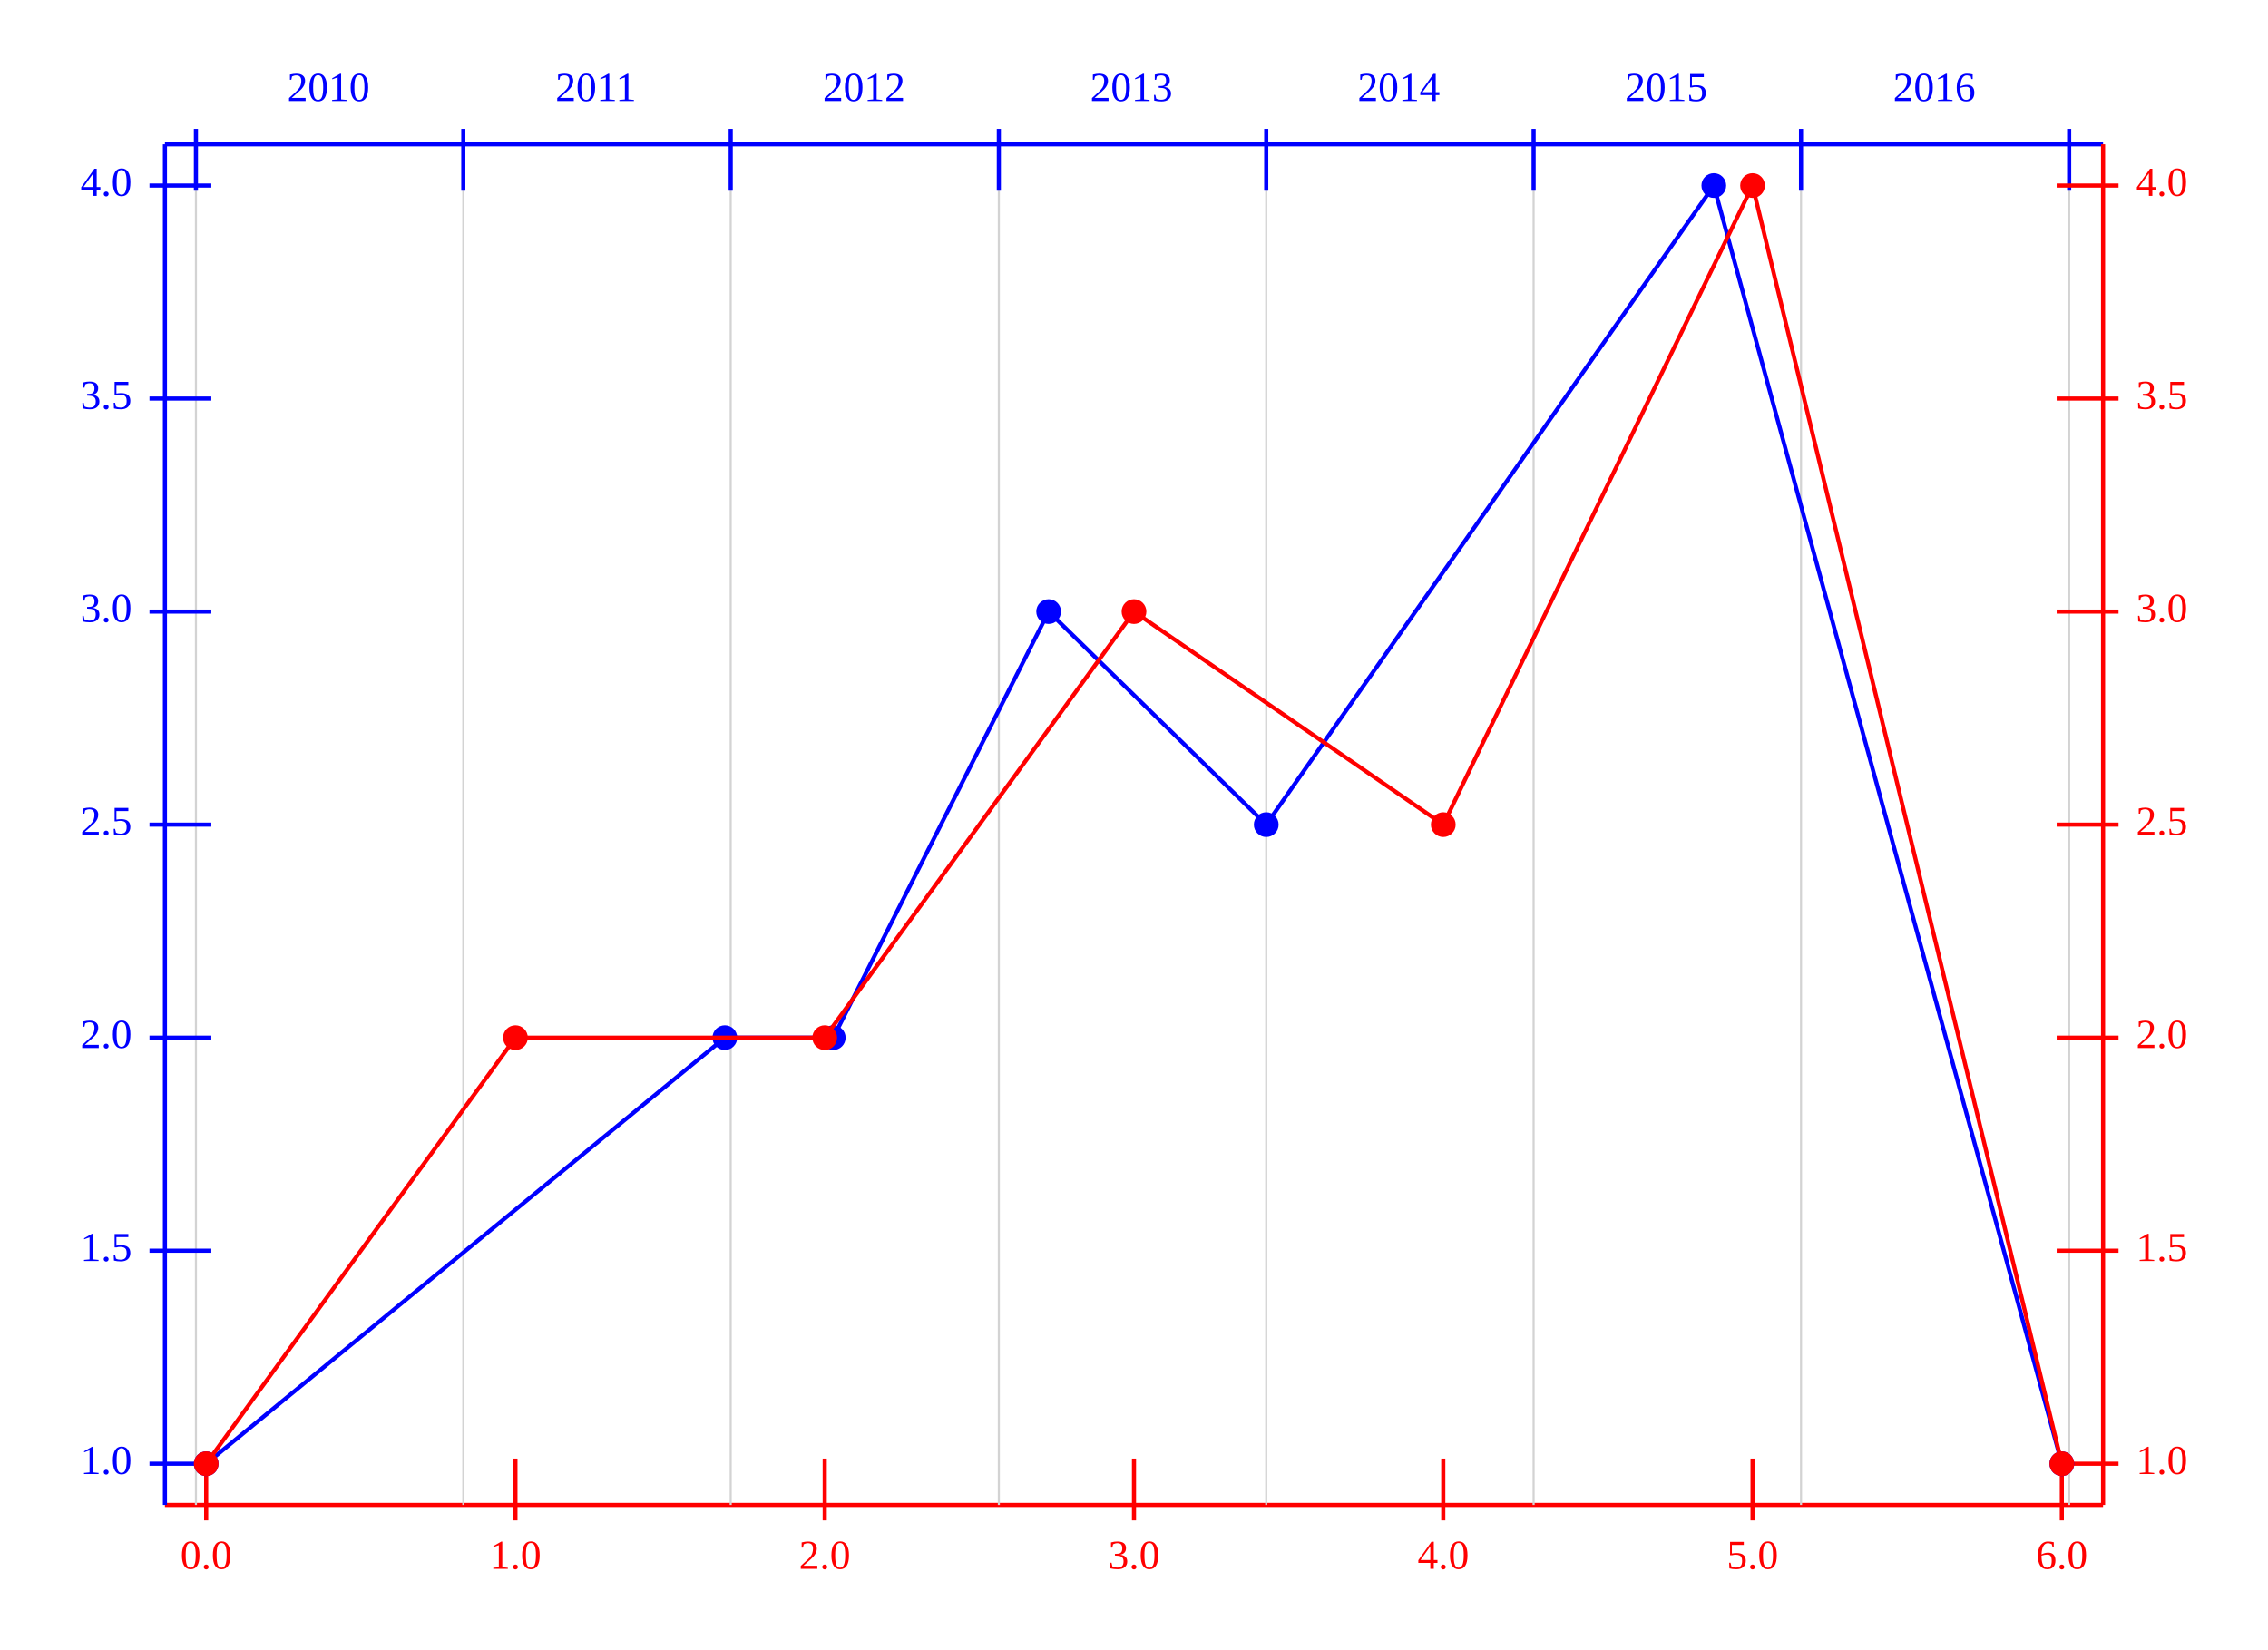
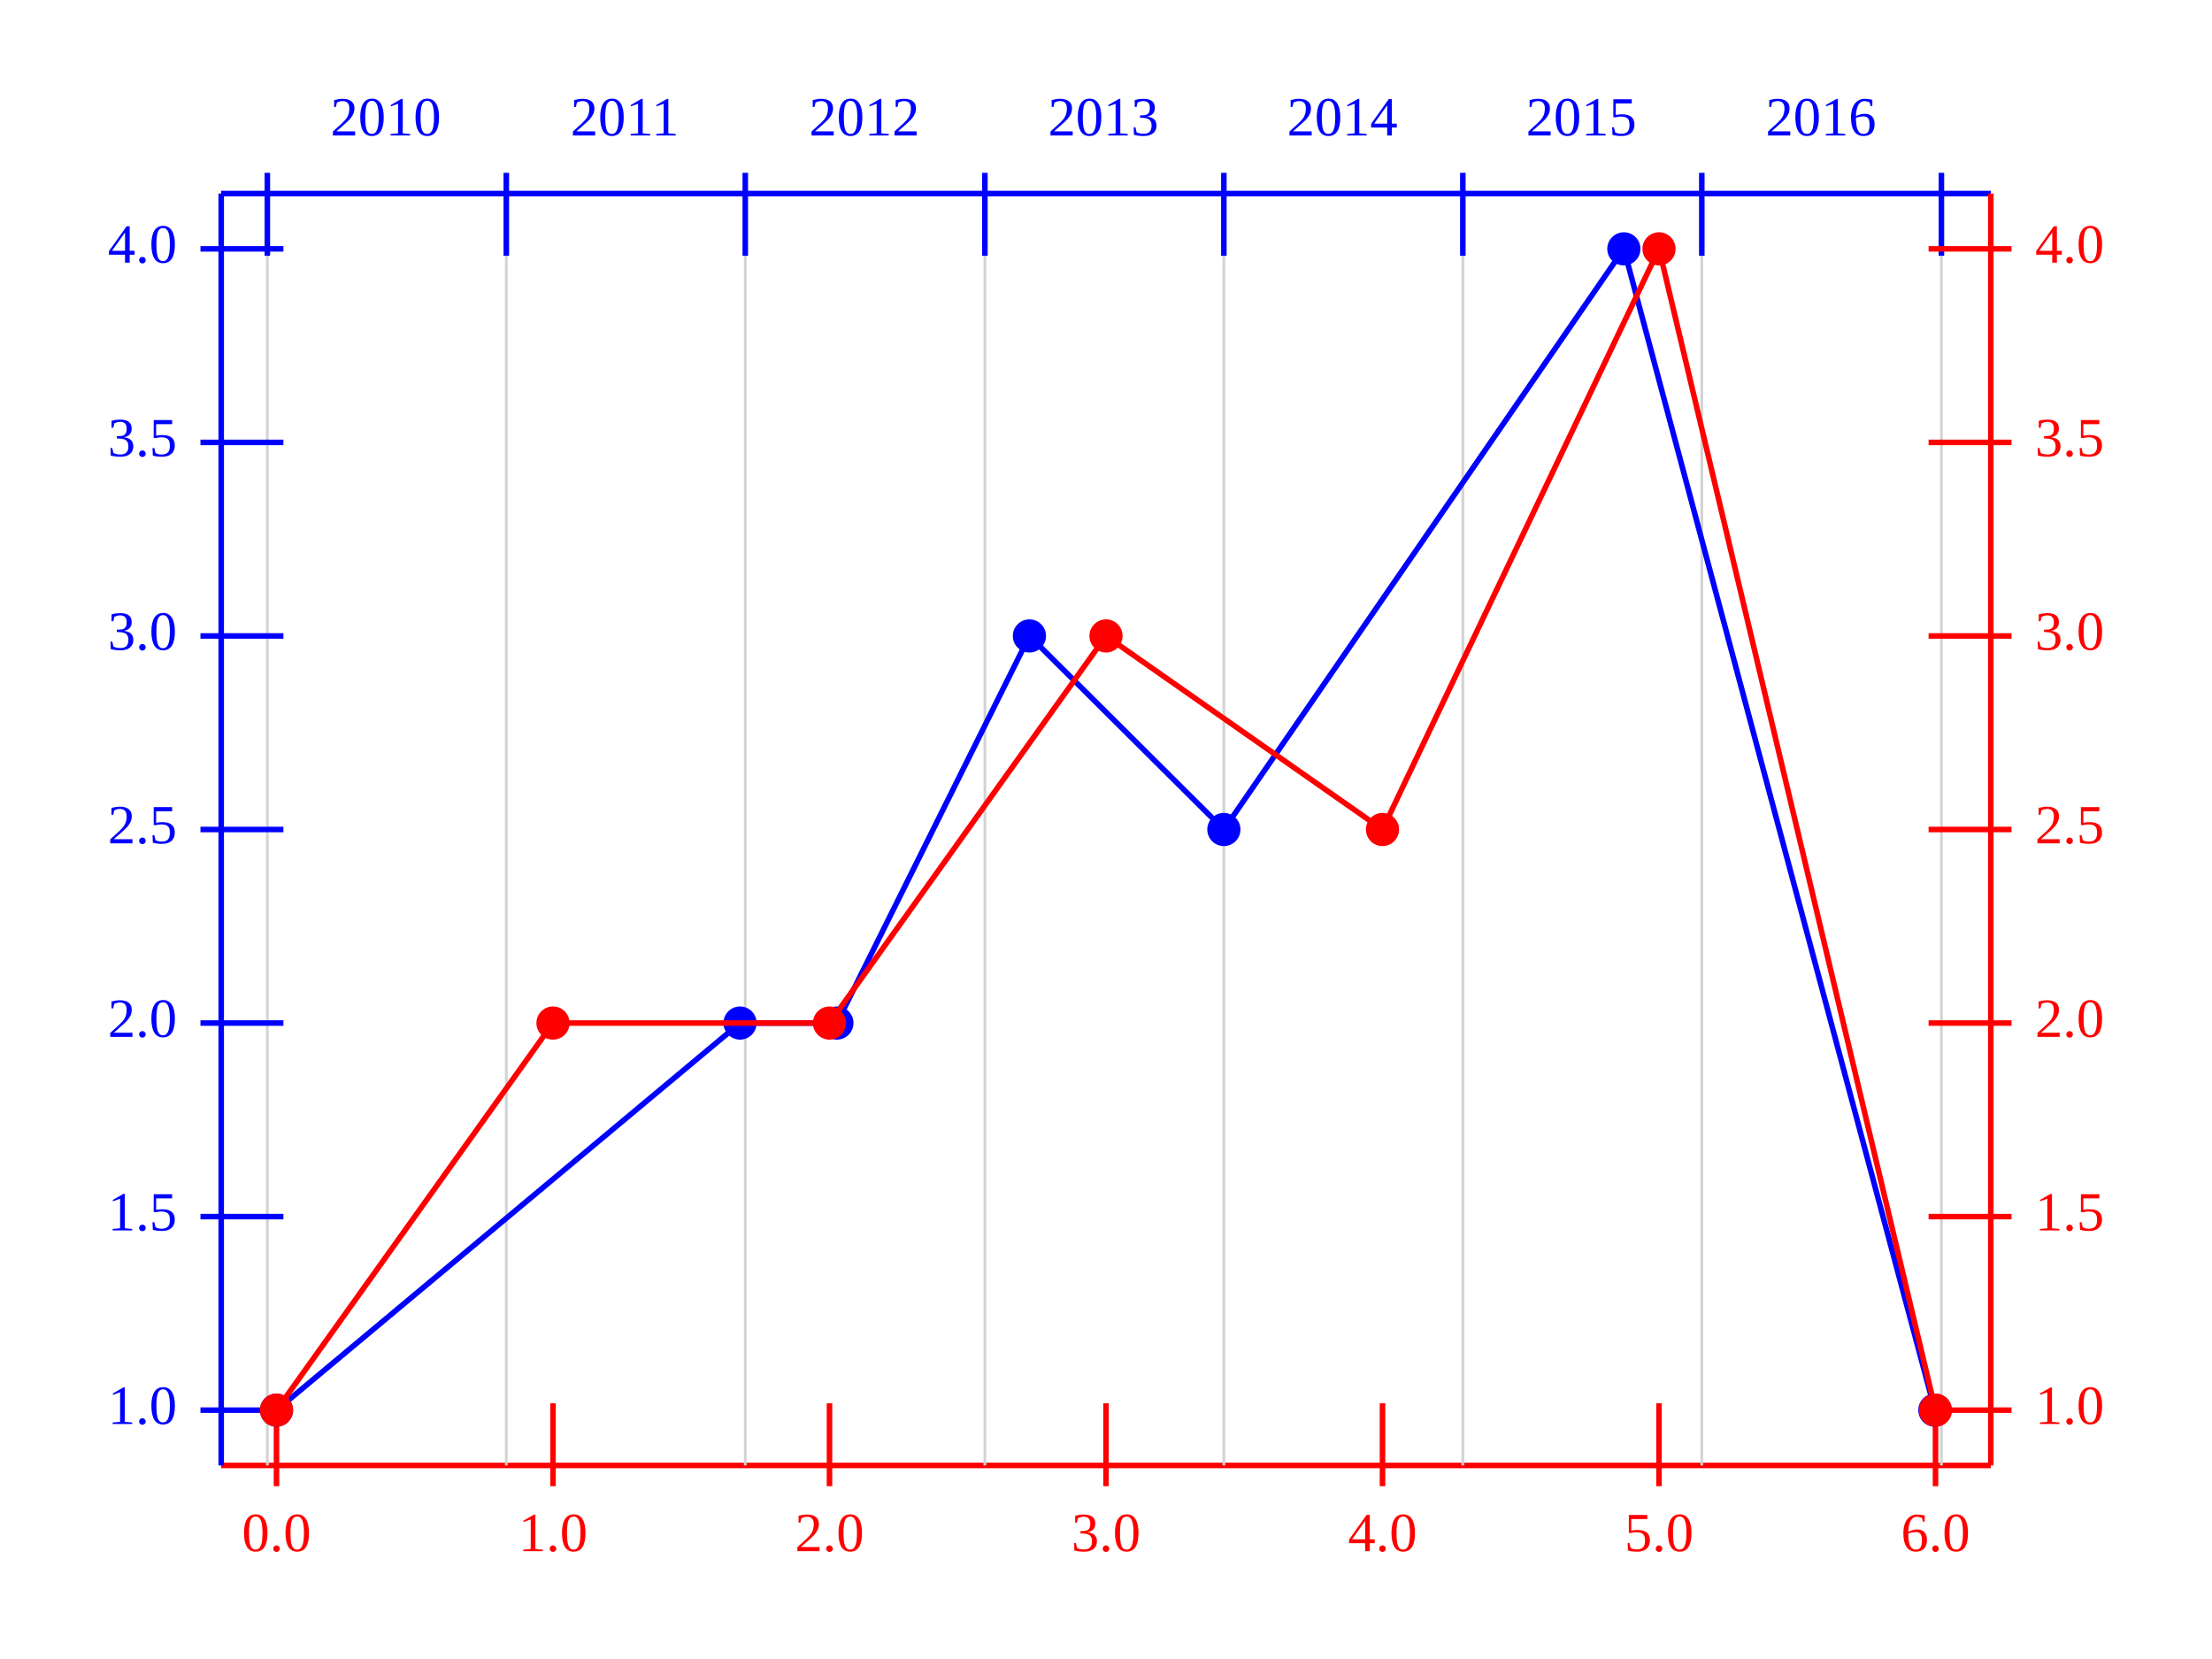
- <svg width="550" height="400">
+ <svg width="400" height="300">
  <g>
    <g>
      <g>
        <g>
-           <line class="xAxisTick" x1="50" x2="50" y1="368.75" y2="353.75" stroke="red" stroke-width="1" />
-           <text class="xAxisTickLabel" x="50" y="380.5" transform="rotate(0 50 380.5)" text-anchor="middle" fill="red" font-size="10">0.0</text>
+           <line class="xAxisTick" x1="50" x2="50" y1="268.75" y2="253.75" stroke="red" stroke-width="1" />
+           <text class="xAxisTickLabel" x="50" y="280.5" transform="rotate(0 50 280.5)" text-anchor="middle" fill="red" font-size="10">0.0</text>
        </g>
        <g>
-           <line class="xAxisTick" x1="125" x2="125" y1="368.75" y2="353.75" stroke="red" stroke-width="1" />
-           <text class="xAxisTickLabel" x="125" y="380.5" transform="rotate(0 125 380.5)" text-anchor="middle" fill="red" font-size="10">1.0</text>
+           <line class="xAxisTick" x1="100" x2="100" y1="268.75" y2="253.75" stroke="red" stroke-width="1" />
+           <text class="xAxisTickLabel" x="100" y="280.5" transform="rotate(0 100 280.5)" text-anchor="middle" fill="red" font-size="10">1.0</text>
        </g>
        <g>
-           <line class="xAxisTick" x1="200" x2="200" y1="368.75" y2="353.75" stroke="red" stroke-width="1" />
-           <text class="xAxisTickLabel" x="200" y="380.5" transform="rotate(0 200 380.5)" text-anchor="middle" fill="red" font-size="10">2.0</text>
+           <line class="xAxisTick" x1="150" x2="150" y1="268.75" y2="253.75" stroke="red" stroke-width="1" />
+           <text class="xAxisTickLabel" x="150" y="280.5" transform="rotate(0 150 280.5)" text-anchor="middle" fill="red" font-size="10">2.0</text>
        </g>
        <g>
-           <line class="xAxisTick" x1="275" x2="275" y1="368.75" y2="353.75" stroke="red" stroke-width="1" />
-           <text class="xAxisTickLabel" x="275" y="380.5" transform="rotate(0 275 380.5)" text-anchor="middle" fill="red" font-size="10">3.0</text>
+           <line class="xAxisTick" x1="200" x2="200" y1="268.75" y2="253.75" stroke="red" stroke-width="1" />
+           <text class="xAxisTickLabel" x="200" y="280.5" transform="rotate(0 200 280.5)" text-anchor="middle" fill="red" font-size="10">3.0</text>
        </g>
        <g>
-           <line class="xAxisTick" x1="350" x2="350" y1="368.75" y2="353.75" stroke="red" stroke-width="1" />
-           <text class="xAxisTickLabel" x="350" y="380.5" transform="rotate(0 350 380.5)" text-anchor="middle" fill="red" font-size="10">4.0</text>
+           <line class="xAxisTick" x1="250" x2="250" y1="268.75" y2="253.75" stroke="red" stroke-width="1" />
+           <text class="xAxisTickLabel" x="250" y="280.5" transform="rotate(0 250 280.5)" text-anchor="middle" fill="red" font-size="10">4.0</text>
        </g>
        <g>
-           <line class="xAxisTick" x1="425" x2="425" y1="368.75" y2="353.75" stroke="red" stroke-width="1" />
-           <text class="xAxisTickLabel" x="425" y="380.5" transform="rotate(0 425 380.5)" text-anchor="middle" fill="red" font-size="10">5.0</text>
+           <line class="xAxisTick" x1="300" x2="300" y1="268.75" y2="253.75" stroke="red" stroke-width="1" />
+           <text class="xAxisTickLabel" x="300" y="280.5" transform="rotate(0 300 280.5)" text-anchor="middle" fill="red" font-size="10">5.0</text>
        </g>
        <g>
-           <line class="xAxisTick" x1="500" x2="500" y1="368.75" y2="353.75" stroke="red" stroke-width="1" />
-           <text class="xAxisTickLabel" x="500" y="380.5" transform="rotate(0 500 380.5)" text-anchor="middle" fill="red" font-size="10">6.0</text>
+           <line class="xAxisTick" x1="350" x2="350" y1="268.75" y2="253.75" stroke="red" stroke-width="1" />
+           <text class="xAxisTickLabel" x="350" y="280.5" transform="rotate(0 350 280.5)" text-anchor="middle" fill="red" font-size="10">6.0</text>
        </g>
        <g>
-           <line class="xAxisLine" stroke="red" stroke-width="1" x1="40" x2="510" y1="365" y2="365" />
+           <line class="xAxisLine" stroke="red" stroke-width="1" x1="40" x2="360" y1="265" y2="265" />
        </g>
      </g>
      <g>
        <g>
-           <line class="xAxisTickGrid" x1="47.513" x2="47.513" y1="35" y2="365" stroke="LightGray" stroke-width="0.5" />
-           <line class="xAxisTick" x1="47.513" x2="47.513" y1="31.25" y2="46.25" stroke="blue" stroke-width="1" />
-           <text class="xAxisTickLabel" x="79.661" y="24.5" transform="rotate(0 79.66098 24.5)" text-anchor="middle" fill="blue" font-size="10">2010</text>
+           <line class="xAxisTickGrid" x1="48.344" x2="48.344" y1="35" y2="265" stroke="LightGray" stroke-width="0.5" />
+           <line class="xAxisTick" x1="48.344" x2="48.344" y1="31.25" y2="46.25" stroke="blue" stroke-width="1" />
+           <text class="xAxisTickLabel" x="69.767" y="24.5" transform="rotate(0 69.76744 24.5)" text-anchor="middle" fill="blue" font-size="10">2010</text>
        </g>
        <g>
-           <line class="xAxisTickGrid" x1="112.357" x2="112.357" y1="35" y2="365" stroke="LightGray" stroke-width="0.5" />
-           <line class="xAxisTick" x1="112.357" x2="112.357" y1="31.25" y2="46.25" stroke="blue" stroke-width="1" />
-           <text class="xAxisTickLabel" x="144.505" y="24.5" transform="rotate(0 144.505 24.5)" text-anchor="middle" fill="blue" font-size="10">2011</text>
+           <line class="xAxisTickGrid" x1="91.556" x2="91.556" y1="35" y2="265" stroke="LightGray" stroke-width="0.5" />
+           <line class="xAxisTick" x1="91.556" x2="91.556" y1="31.25" y2="46.25" stroke="blue" stroke-width="1" />
+           <text class="xAxisTickLabel" x="112.98" y="24.5" transform="rotate(0 112.9802 24.5)" text-anchor="middle" fill="blue" font-size="10">2011</text>
        </g>
        <g>
-           <line class="xAxisTickGrid" x1="177.201" x2="177.201" y1="35" y2="365" stroke="LightGray" stroke-width="0.5" />
-           <line class="xAxisTick" x1="177.201" x2="177.201" y1="31.25" y2="46.25" stroke="blue" stroke-width="1" />
-           <text class="xAxisTickLabel" x="209.527" y="24.5" transform="rotate(0 209.5267 24.5)" text-anchor="middle" fill="blue" font-size="10">2012</text>
+           <line class="xAxisTickGrid" x1="134.769" x2="134.769" y1="35" y2="265" stroke="LightGray" stroke-width="0.5" />
+           <line class="xAxisTick" x1="134.769" x2="134.769" y1="31.25" y2="46.25" stroke="blue" stroke-width="1" />
+           <text class="xAxisTickLabel" x="156.311" y="24.5" transform="rotate(0 156.3113 24.5)" text-anchor="middle" fill="blue" font-size="10">2012</text>
        </g>
        <g>
-           <line class="xAxisTickGrid" x1="242.223" x2="242.223" y1="35" y2="365" stroke="LightGray" stroke-width="0.5" />
-           <line class="xAxisTick" x1="242.223" x2="242.223" y1="31.25" y2="46.25" stroke="blue" stroke-width="1" />
-           <text class="xAxisTickLabel" x="274.371" y="24.5" transform="rotate(0 274.3708 24.5)" text-anchor="middle" fill="blue" font-size="10">2013</text>
+           <line class="xAxisTickGrid" x1="178.1" x2="178.1" y1="35" y2="265" stroke="LightGray" stroke-width="0.5" />
+           <line class="xAxisTick" x1="178.1" x2="178.1" y1="31.25" y2="46.25" stroke="blue" stroke-width="1" />
+           <text class="xAxisTickLabel" x="199.524" y="24.5" transform="rotate(0 199.524 24.5)" text-anchor="middle" fill="blue" font-size="10">2013</text>
        </g>
        <g>
-           <line class="xAxisTickGrid" x1="307.067" x2="307.067" y1="35" y2="365" stroke="LightGray" stroke-width="0.5" />
-           <line class="xAxisTick" x1="307.067" x2="307.067" y1="31.25" y2="46.25" stroke="blue" stroke-width="1" />
-           <text class="xAxisTickLabel" x="339.215" y="24.5" transform="rotate(0 339.2149 24.5)" text-anchor="middle" fill="blue" font-size="10">2014</text>
+           <line class="xAxisTickGrid" x1="221.313" x2="221.313" y1="35" y2="265" stroke="LightGray" stroke-width="0.5" />
+           <line class="xAxisTick" x1="221.313" x2="221.313" y1="31.25" y2="46.25" stroke="blue" stroke-width="1" />
+           <text class="xAxisTickLabel" x="242.737" y="24.5" transform="rotate(0 242.7367 24.5)" text-anchor="middle" fill="blue" font-size="10">2014</text>
        </g>
        <g>
-           <line class="xAxisTickGrid" x1="371.911" x2="371.911" y1="35" y2="365" stroke="LightGray" stroke-width="0.5" />
-           <line class="xAxisTick" x1="371.911" x2="371.911" y1="31.25" y2="46.25" stroke="blue" stroke-width="1" />
-           <text class="xAxisTickLabel" x="404.059" y="24.5" transform="rotate(0 404.0589 24.5)" text-anchor="middle" fill="blue" font-size="10">2015</text>
+           <line class="xAxisTickGrid" x1="264.526" x2="264.526" y1="35" y2="265" stroke="LightGray" stroke-width="0.5" />
+           <line class="xAxisTick" x1="264.526" x2="264.526" y1="31.25" y2="46.25" stroke="blue" stroke-width="1" />
+           <text class="xAxisTickLabel" x="285.949" y="24.5" transform="rotate(0 285.9494 24.5)" text-anchor="middle" fill="blue" font-size="10">2015</text>
        </g>
        <g>
-           <line class="xAxisTickGrid" x1="436.755" x2="436.755" y1="35" y2="365" stroke="LightGray" stroke-width="0.5" />
-           <line class="xAxisTick" x1="436.755" x2="436.755" y1="31.25" y2="46.25" stroke="blue" stroke-width="1" />
-           <text class="xAxisTickLabel" x="469.081" y="24.5" transform="rotate(0 469.0806 24.5)" text-anchor="middle" fill="blue" font-size="10">2016</text>
+           <line class="xAxisTickGrid" x1="307.738" x2="307.738" y1="35" y2="265" stroke="LightGray" stroke-width="0.5" />
+           <line class="xAxisTick" x1="307.738" x2="307.738" y1="31.25" y2="46.25" stroke="blue" stroke-width="1" />
+           <text class="xAxisTickLabel" x="329.28" y="24.5" transform="rotate(0 329.2805 24.5)" text-anchor="middle" fill="blue" font-size="10">2016</text>
        </g>
        <g>
-           <line class="xAxisTickGrid" x1="501.777" x2="501.777" y1="35" y2="365" stroke="LightGray" stroke-width="0.5" />
-           <line class="xAxisTick" x1="501.777" x2="501.777" y1="31.25" y2="46.25" stroke="blue" stroke-width="1" />
+           <line class="xAxisTickGrid" x1="351.069" x2="351.069" y1="35" y2="265" stroke="LightGray" stroke-width="0.5" />
+           <line class="xAxisTick" x1="351.069" x2="351.069" y1="31.25" y2="46.25" stroke="blue" stroke-width="1" />
        </g>
        <g>
-           <line class="xAxisLine" stroke="blue" stroke-width="1" x1="40" x2="510" y1="35" y2="35" />
+           <line class="xAxisLine" stroke="blue" stroke-width="1" x1="40" x2="360" y1="35" y2="35" />
        </g>
      </g>
      <g>
        <g>
-           <line class="yAxisTick" x1="36.25" x2="51.25" y1="355" y2="355" stroke="blue" stroke-width="1" />
-           <text class="yAxisTickLabel" x="32" y="357.5" transform="rotate(0 32 357.5)" text-anchor="end" fill="blue" font-size="10">1.0</text>
+           <line class="yAxisTick" x1="36.25" x2="51.25" y1="255" y2="255" stroke="blue" stroke-width="1" />
+           <text class="yAxisTickLabel" x="32" y="257.5" transform="rotate(0 32 257.5)" text-anchor="end" fill="blue" font-size="10">1.0</text>
        </g>
        <g>
-           <line class="yAxisTick" x1="36.25" x2="51.25" y1="303.333" y2="303.333" stroke="blue" stroke-width="1" />
-           <text class="yAxisTickLabel" x="32" y="305.833" transform="rotate(0 32 305.8333)" text-anchor="end" fill="blue" font-size="10">1.5</text>
+           <line class="yAxisTick" x1="36.25" x2="51.25" y1="220" y2="220" stroke="blue" stroke-width="1" />
+           <text class="yAxisTickLabel" x="32" y="222.5" transform="rotate(0 32 222.5)" text-anchor="end" fill="blue" font-size="10">1.5</text>
        </g>
        <g>
-           <line class="yAxisTick" x1="36.25" x2="51.25" y1="251.667" y2="251.667" stroke="blue" stroke-width="1" />
-           <text class="yAxisTickLabel" x="32" y="254.167" transform="rotate(0 32 254.1667)" text-anchor="end" fill="blue" font-size="10">2.0</text>
+           <line class="yAxisTick" x1="36.25" x2="51.25" y1="185" y2="185" stroke="blue" stroke-width="1" />
+           <text class="yAxisTickLabel" x="32" y="187.5" transform="rotate(0 32 187.5)" text-anchor="end" fill="blue" font-size="10">2.0</text>
        </g>
        <g>
-           <line class="yAxisTick" x1="36.25" x2="51.25" y1="200" y2="200" stroke="blue" stroke-width="1" />
-           <text class="yAxisTickLabel" x="32" y="202.5" transform="rotate(0 32 202.5)" text-anchor="end" fill="blue" font-size="10">2.5</text>
+           <line class="yAxisTick" x1="36.25" x2="51.25" y1="150" y2="150" stroke="blue" stroke-width="1" />
+           <text class="yAxisTickLabel" x="32" y="152.5" transform="rotate(0 32 152.5)" text-anchor="end" fill="blue" font-size="10">2.5</text>
        </g>
        <g>
-           <line class="yAxisTick" x1="36.25" x2="51.25" y1="148.333" y2="148.333" stroke="blue" stroke-width="1" />
-           <text class="yAxisTickLabel" x="32" y="150.833" transform="rotate(0 32 150.8333)" text-anchor="end" fill="blue" font-size="10">3.0</text>
+           <line class="yAxisTick" x1="36.25" x2="51.25" y1="115" y2="115" stroke="blue" stroke-width="1" />
+           <text class="yAxisTickLabel" x="32" y="117.5" transform="rotate(0 32 117.5)" text-anchor="end" fill="blue" font-size="10">3.0</text>
        </g>
        <g>
-           <line class="yAxisTick" x1="36.25" x2="51.25" y1="96.667" y2="96.667" stroke="blue" stroke-width="1" />
-           <text class="yAxisTickLabel" x="32" y="99.167" transform="rotate(0 32 99.16667)" text-anchor="end" fill="blue" font-size="10">3.5</text>
+           <line class="yAxisTick" x1="36.25" x2="51.25" y1="80" y2="80" stroke="blue" stroke-width="1" />
+           <text class="yAxisTickLabel" x="32" y="82.5" transform="rotate(0 32 82.5)" text-anchor="end" fill="blue" font-size="10">3.5</text>
        </g>
        <g>
          <line class="yAxisTick" x1="36.25" x2="51.25" y1="45" y2="45" stroke="blue" stroke-width="1" />
          <text class="yAxisTickLabel" x="32" y="47.5" transform="rotate(0 32 47.5)" text-anchor="end" fill="blue" font-size="10">4.0</text>
        </g>
        <g>
-           <line class="yAxisLine" stroke="blue" stroke-width="1" x1="40" x2="40" y1="365" y2="35" />
+           <line class="yAxisLine" stroke="blue" stroke-width="1" x1="40" x2="40" y1="265" y2="35" />
        </g>
      </g>
      <g>
        <g>
-           <line class="yAxisTick" x1="513.75" x2="498.75" y1="355" y2="355" stroke="red" stroke-width="1" />
-           <text class="yAxisTickLabel" x="518" y="357.5" transform="rotate(0 518 357.5)" text-anchor="start" fill="red" font-size="10">1.0</text>
+           <line class="yAxisTick" x1="363.75" x2="348.75" y1="255" y2="255" stroke="red" stroke-width="1" />
+           <text class="yAxisTickLabel" x="368" y="257.5" transform="rotate(0 368 257.5)" text-anchor="start" fill="red" font-size="10">1.0</text>
        </g>
        <g>
-           <line class="yAxisTick" x1="513.75" x2="498.75" y1="303.333" y2="303.333" stroke="red" stroke-width="1" />
-           <text class="yAxisTickLabel" x="518" y="305.833" transform="rotate(0 518 305.8333)" text-anchor="start" fill="red" font-size="10">1.5</text>
+           <line class="yAxisTick" x1="363.75" x2="348.75" y1="220" y2="220" stroke="red" stroke-width="1" />
+           <text class="yAxisTickLabel" x="368" y="222.5" transform="rotate(0 368 222.5)" text-anchor="start" fill="red" font-size="10">1.5</text>
        </g>
        <g>
-           <line class="yAxisTick" x1="513.75" x2="498.75" y1="251.667" y2="251.667" stroke="red" stroke-width="1" />
-           <text class="yAxisTickLabel" x="518" y="254.167" transform="rotate(0 518 254.1667)" text-anchor="start" fill="red" font-size="10">2.0</text>
+           <line class="yAxisTick" x1="363.75" x2="348.75" y1="185" y2="185" stroke="red" stroke-width="1" />
+           <text class="yAxisTickLabel" x="368" y="187.5" transform="rotate(0 368 187.5)" text-anchor="start" fill="red" font-size="10">2.0</text>
        </g>
        <g>
-           <line class="yAxisTick" x1="513.75" x2="498.75" y1="200" y2="200" stroke="red" stroke-width="1" />
-           <text class="yAxisTickLabel" x="518" y="202.5" transform="rotate(0 518 202.5)" text-anchor="start" fill="red" font-size="10">2.5</text>
+           <line class="yAxisTick" x1="363.75" x2="348.75" y1="150" y2="150" stroke="red" stroke-width="1" />
+           <text class="yAxisTickLabel" x="368" y="152.5" transform="rotate(0 368 152.5)" text-anchor="start" fill="red" font-size="10">2.5</text>
        </g>
        <g>
-           <line class="yAxisTick" x1="513.75" x2="498.75" y1="148.333" y2="148.333" stroke="red" stroke-width="1" />
-           <text class="yAxisTickLabel" x="518" y="150.833" transform="rotate(0 518 150.8333)" text-anchor="start" fill="red" font-size="10">3.0</text>
+           <line class="yAxisTick" x1="363.75" x2="348.75" y1="115" y2="115" stroke="red" stroke-width="1" />
+           <text class="yAxisTickLabel" x="368" y="117.5" transform="rotate(0 368 117.5)" text-anchor="start" fill="red" font-size="10">3.0</text>
        </g>
        <g>
-           <line class="yAxisTick" x1="513.75" x2="498.75" y1="96.667" y2="96.667" stroke="red" stroke-width="1" />
-           <text class="yAxisTickLabel" x="518" y="99.167" transform="rotate(0 518 99.16667)" text-anchor="start" fill="red" font-size="10">3.5</text>
+           <line class="yAxisTick" x1="363.75" x2="348.75" y1="80" y2="80" stroke="red" stroke-width="1" />
+           <text class="yAxisTickLabel" x="368" y="82.5" transform="rotate(0 368 82.5)" text-anchor="start" fill="red" font-size="10">3.5</text>
        </g>
        <g>
-           <line class="yAxisTick" x1="513.75" x2="498.75" y1="45" y2="45" stroke="red" stroke-width="1" />
-           <text class="yAxisTickLabel" x="518" y="47.5" transform="rotate(0 518 47.5)" text-anchor="start" fill="red" font-size="10">4.0</text>
+           <line class="yAxisTick" x1="363.75" x2="348.75" y1="45" y2="45" stroke="red" stroke-width="1" />
+           <text class="yAxisTickLabel" x="368" y="47.5" transform="rotate(0 368 47.5)" text-anchor="start" fill="red" font-size="10">4.0</text>
        </g>
        <g>
-           <line class="yAxisLine" stroke="red" stroke-width="1" x1="510" x2="510" y1="365" y2="35" />
+           <line class="yAxisLine" stroke="red" stroke-width="1" x1="360" x2="360" y1="265" y2="35" />
        </g>
      </g>
    </g>
    <g>
      <g>
        <g>
-           <path d="M 50,355 L 175.78,251.667 L 202.065,251.667 L 254.303,148.333 L 307.067,200 L 415.606,45 L 500,355" stroke="blue" stroke-width="1" opacity="1" fill="none" />
+           <path d="M 50.001,255 L 133.822,185 L 151.339,185 L 186.151,115 L 221.313,150 L 293.645,45 L 349.885,255" stroke="blue" stroke-width="1" opacity="1" fill="none" />
        </g>
-         <circle cx="50" cy="355" r="3" fill="blue" opacity="1" stroke="blue" stroke-width="0" />
-         <circle cx="175.78" cy="251.667" r="3" fill="blue" opacity="1" stroke="blue" stroke-width="0" />
-         <circle cx="202.065" cy="251.667" r="3" fill="blue" opacity="1" stroke="blue" stroke-width="0" />
-         <circle cx="254.303" cy="148.333" r="3" fill="blue" opacity="1" stroke="blue" stroke-width="0" />
-         <circle cx="307.067" cy="200" r="3" fill="blue" opacity="1" stroke="blue" stroke-width="0" />
-         <circle cx="415.606" cy="45" r="3" fill="blue" opacity="1" stroke="blue" stroke-width="0" />
-         <circle cx="500" cy="355" r="3" fill="blue" opacity="1" stroke="blue" stroke-width="0" />
+         <circle cx="50.001" cy="255" r="3" fill="blue" opacity="1" stroke="blue" stroke-width="0" />
+         <circle cx="133.822" cy="185" r="3" fill="blue" opacity="1" stroke="blue" stroke-width="0" />
+         <circle cx="151.339" cy="185" r="3" fill="blue" opacity="1" stroke="blue" stroke-width="0" />
+         <circle cx="186.151" cy="115" r="3" fill="blue" opacity="1" stroke="blue" stroke-width="0" />
+         <circle cx="221.313" cy="150" r="3" fill="blue" opacity="1" stroke="blue" stroke-width="0" />
+         <circle cx="293.645" cy="45" r="3" fill="blue" opacity="1" stroke="blue" stroke-width="0" />
+         <circle cx="349.885" cy="255" r="3" fill="blue" opacity="1" stroke="blue" stroke-width="0" />
      </g>
      <g>
        <g>
-           <path d="M 50,355 L 125,251.667 L 200,251.667 L 275,148.333 L 350,200 L 425,45 L 500,355" stroke="red" stroke-width="1" opacity="1" fill="none" />
+           <path d="M 50,255 L 100,185 L 150,185 L 200,115 L 250,150 L 300,45 L 350,255" stroke="red" stroke-width="1" opacity="1" fill="none" />
        </g>
-         <circle cx="50" cy="355" r="3" fill="red" opacity="1" stroke="red" stroke-width="0" />
-         <circle cx="125" cy="251.667" r="3" fill="red" opacity="1" stroke="red" stroke-width="0" />
-         <circle cx="200" cy="251.667" r="3" fill="red" opacity="1" stroke="red" stroke-width="0" />
-         <circle cx="275" cy="148.333" r="3" fill="red" opacity="1" stroke="red" stroke-width="0" />
-         <circle cx="350" cy="200" r="3" fill="red" opacity="1" stroke="red" stroke-width="0" />
-         <circle cx="425" cy="45" r="3" fill="red" opacity="1" stroke="red" stroke-width="0" />
-         <circle cx="500" cy="355" r="3" fill="red" opacity="1" stroke="red" stroke-width="0" />
+         <circle cx="50" cy="255" r="3" fill="red" opacity="1" stroke="red" stroke-width="0" />
+         <circle cx="100" cy="185" r="3" fill="red" opacity="1" stroke="red" stroke-width="0" />
+         <circle cx="150" cy="185" r="3" fill="red" opacity="1" stroke="red" stroke-width="0" />
+         <circle cx="200" cy="115" r="3" fill="red" opacity="1" stroke="red" stroke-width="0" />
+         <circle cx="250" cy="150" r="3" fill="red" opacity="1" stroke="red" stroke-width="0" />
+         <circle cx="300" cy="45" r="3" fill="red" opacity="1" stroke="red" stroke-width="0" />
+         <circle cx="350" cy="255" r="3" fill="red" opacity="1" stroke="red" stroke-width="0" />
      </g>
    </g>
  </g>
</svg>
